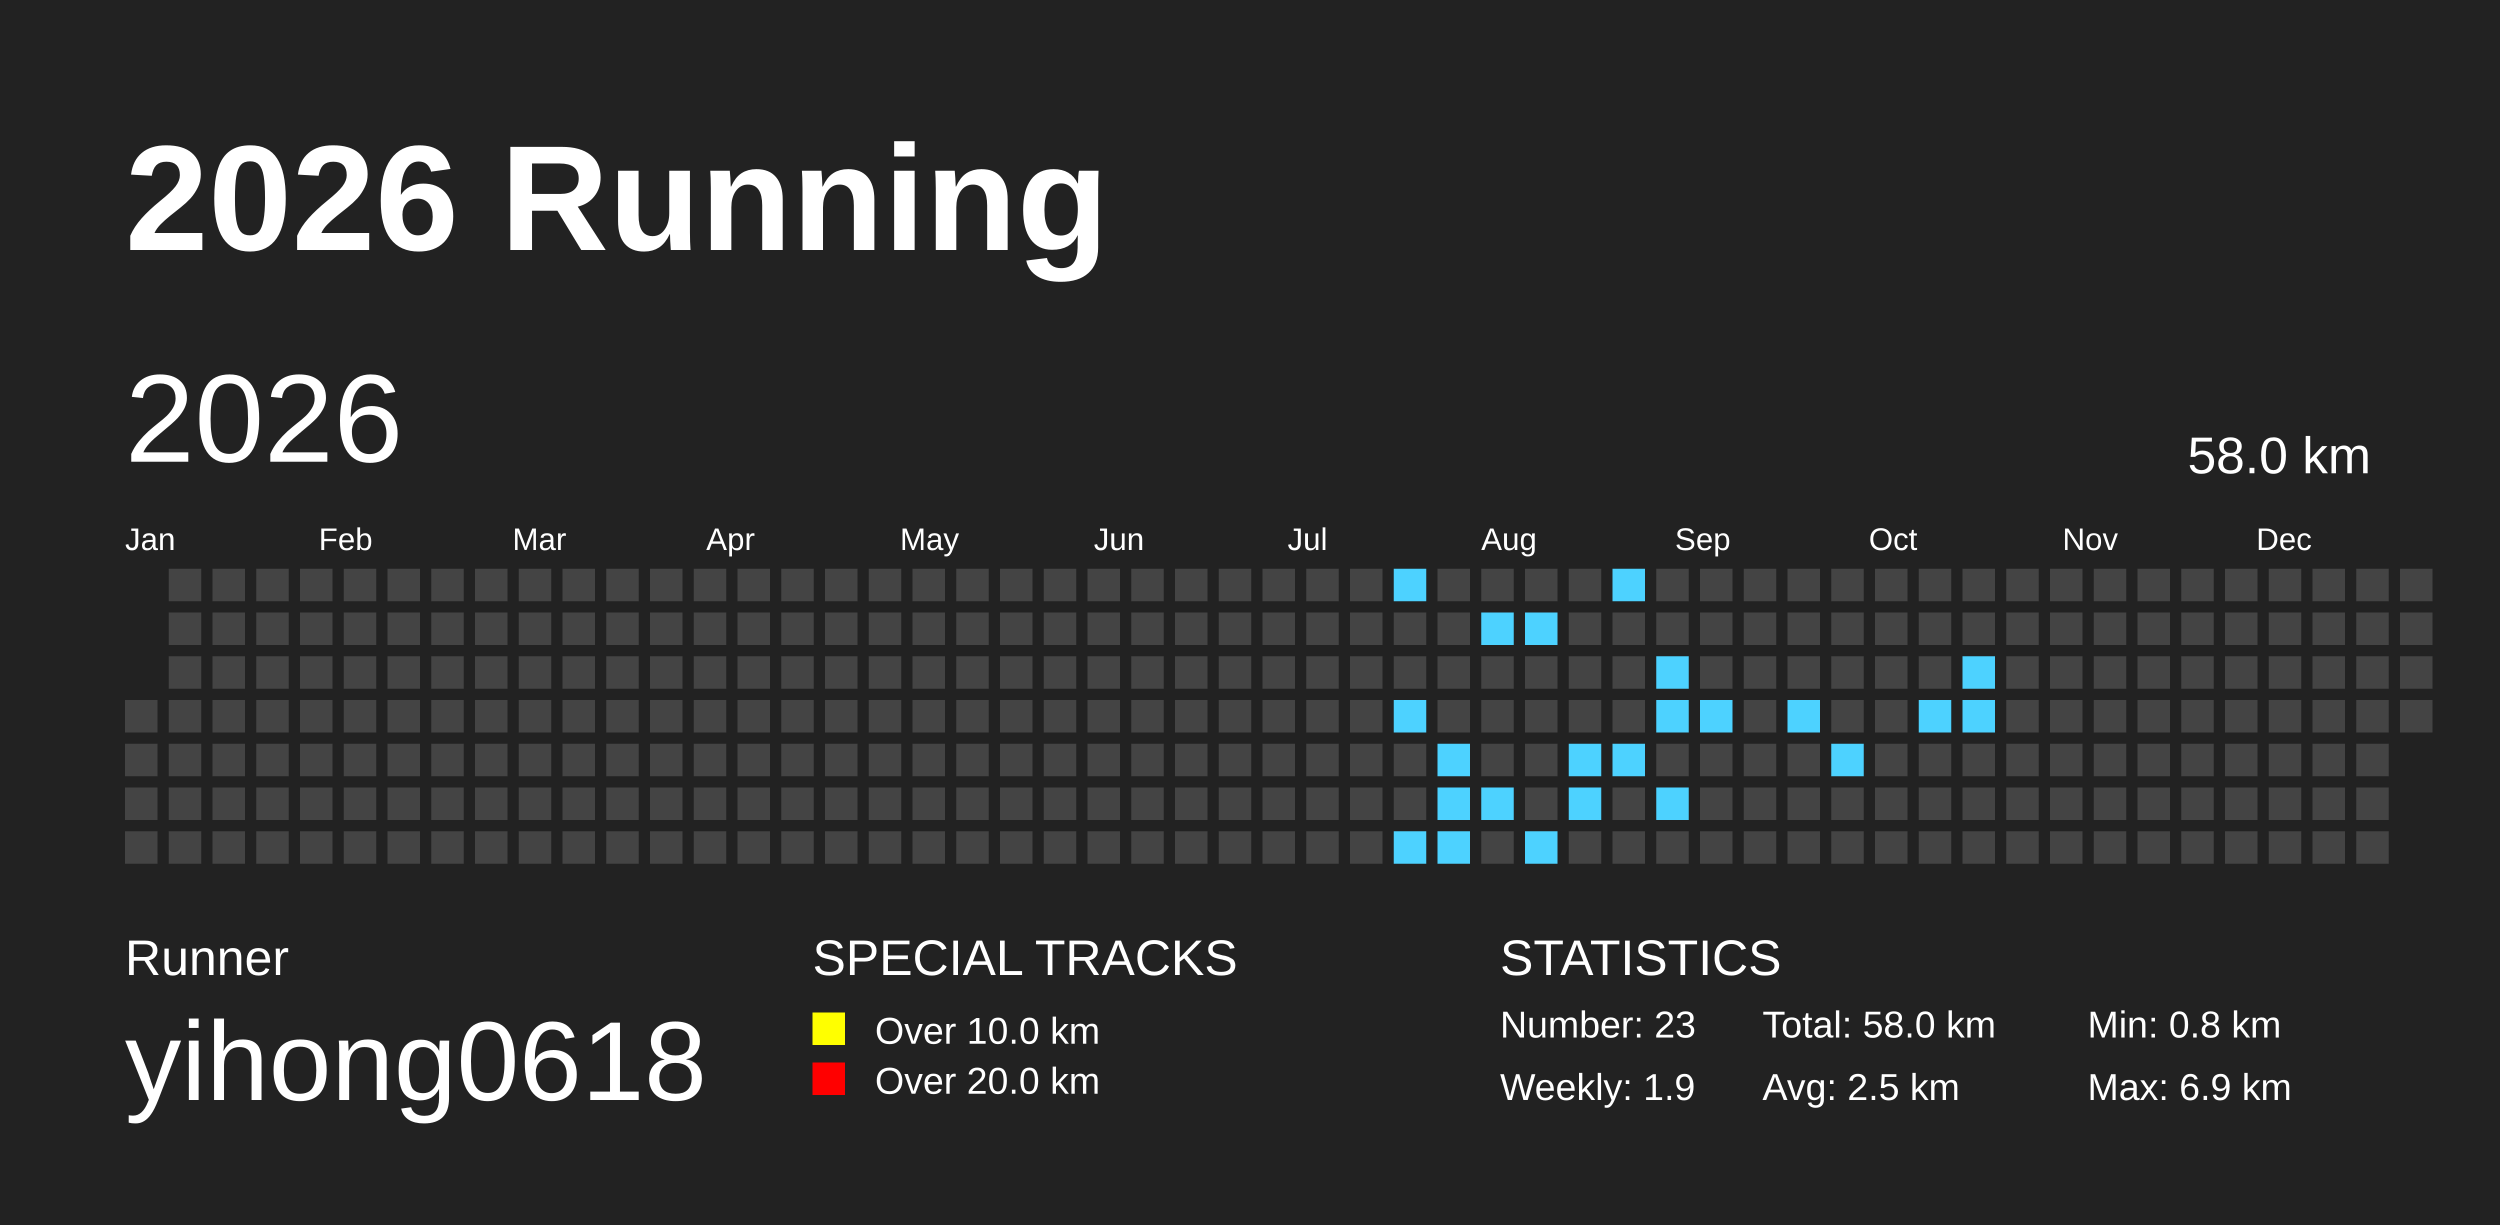
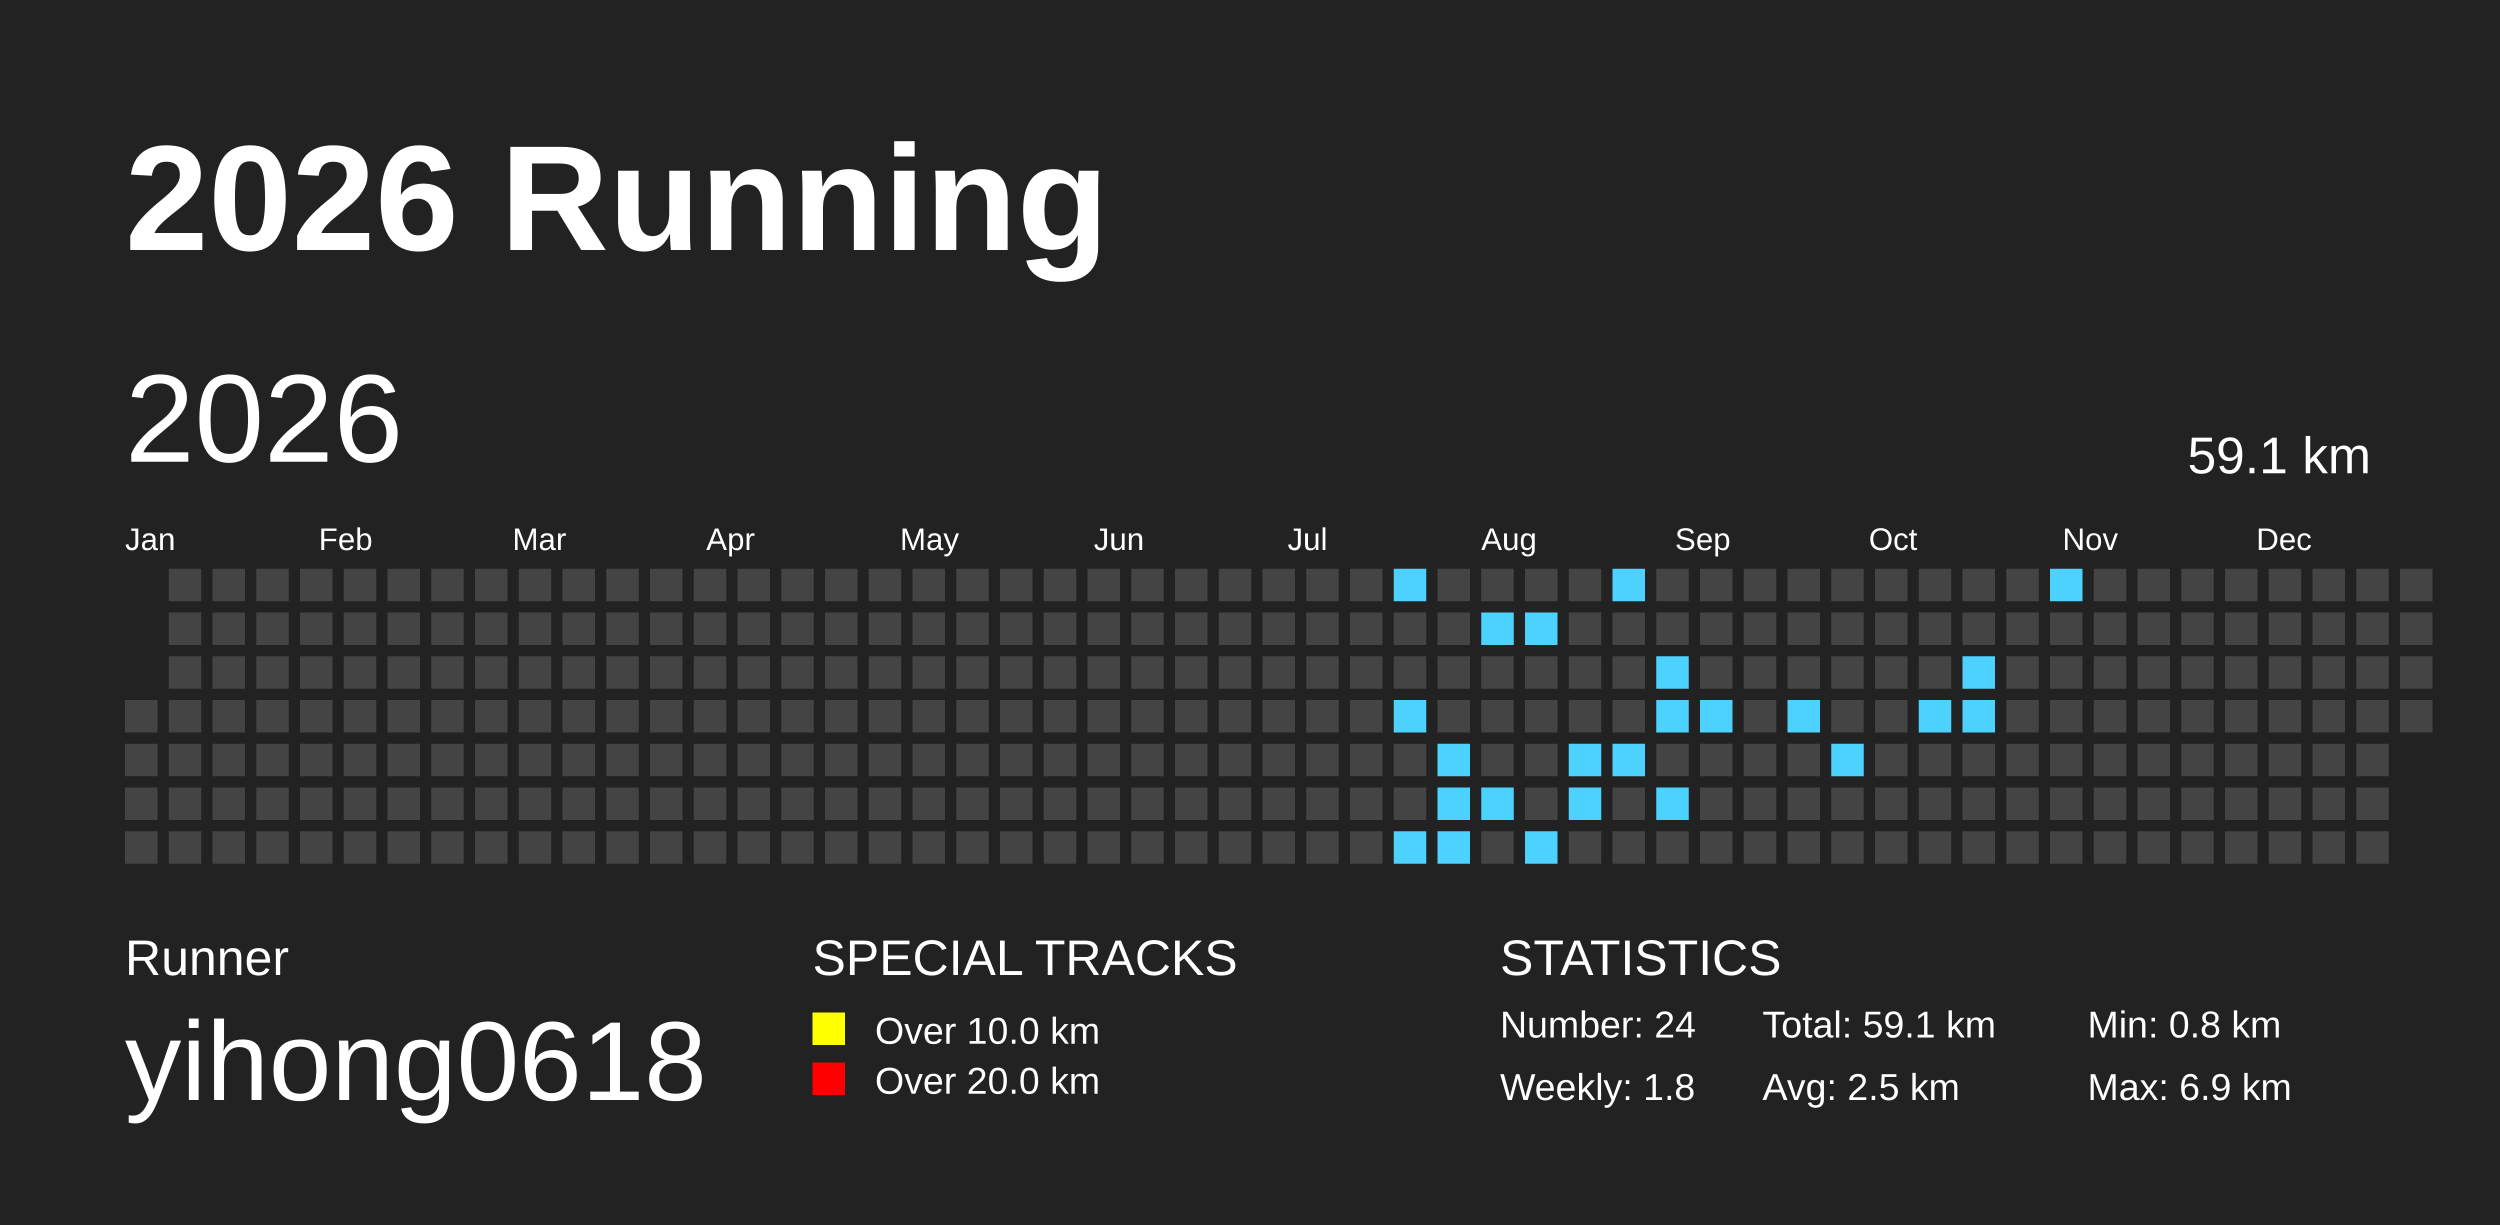
<svg xmlns="http://www.w3.org/2000/svg" baseProfile="full" height="98mm" version="1.1" viewBox="0,0,200,98" width="200mm">
  <defs />
  <rect fill="#222222" height="98" width="200" x="0" y="0" />
  <text fill="#FFFFFF" style="font-size:12px; font-family:Arial; font-weight:bold;" x="10" y="20">2026 Running</text>
  <text fill="#FFFFFF" style="font-size:4px; font-family:Arial" x="10" y="78">Runner</text>
  <text fill="#FFFFFF" style="font-size:9px; font-family:Arial" x="10" y="88">yihong0618</text>
  <text fill="#FFFFFF" style="font-size:4px; font-family:Arial" x="65" y="78">SPECIAL TRACKS</text>
  <rect fill="yellow" height="2.6" width="2.6" x="65" y="81" />
  <text fill="#FFFFFF" style="font-size:3px; font-family:Arial" x="70" y="83.5">Over 10.0 km</text>
  <rect fill="red" height="2.6" width="2.6" x="65" y="85" />
  <text fill="#FFFFFF" style="font-size:3px; font-family:Arial" x="70" y="87.5">Over 20.0 km</text>
  <text fill="#FFFFFF" style="font-size:4px; font-family:Arial" x="120" y="78">STATISTICS</text>
-   <text fill="#FFFFFF" style="font-size:3px; font-family:Arial" x="120" y="83">Number: 23</text>
-   <text fill="#FFFFFF" style="font-size:3px; font-family:Arial" x="120" y="88">Weekly: 1.9</text>
-   <text fill="#FFFFFF" style="font-size:3px; font-family:Arial" x="141" y="83">Total: 58.0 km</text>
+   <text fill="#FFFFFF" style="font-size:3px; font-family:Arial" x="120" y="83">Number: 24</text>
+   <text fill="#FFFFFF" style="font-size:3px; font-family:Arial" x="120" y="88">Weekly: 1.8</text>
+   <text fill="#FFFFFF" style="font-size:3px; font-family:Arial" x="141" y="83">Total: 59.1 km</text>
  <text fill="#FFFFFF" style="font-size:3px; font-family:Arial" x="141" y="88">Avg: 2.5 km</text>
  <text fill="#FFFFFF" style="font-size:3px; font-family:Arial" x="167" y="83">Min: 0.8 km</text>
  <text fill="#FFFFFF" style="font-size:3px; font-family:Arial" x="167" y="88">Max: 6.9 km</text>
  <text dominant-baseline="hanging" fill="#FFFFFF" style="font-size:10.0px; font-family:Arial;" x="10" y="30">2026</text>
-   <text dominant-baseline="hanging" fill="#FFFFFF" style="font-size:4.125px; font-family:Arial;" x="175" y="35">58.0 km</text>
+   <text dominant-baseline="hanging" fill="#FFFFFF" style="font-size:4.125px; font-family:Arial;" x="175" y="35">59.1 km</text>
  <text fill="#FFFFFF" style="font-size:2.5px; font-family:Arial" x="10.0" y="44">Jan</text>
  <text fill="#FFFFFF" style="font-size:2.5px; font-family:Arial" x="25.5" y="44">Feb</text>
  <text fill="#FFFFFF" style="font-size:2.5px; font-family:Arial" x="41.0" y="44">Mar</text>
  <text fill="#FFFFFF" style="font-size:2.5px; font-family:Arial" x="56.5" y="44">Apr</text>
  <text fill="#FFFFFF" style="font-size:2.5px; font-family:Arial" x="72.0" y="44">May</text>
  <text fill="#FFFFFF" style="font-size:2.5px; font-family:Arial" x="87.5" y="44">Jun</text>
  <text fill="#FFFFFF" style="font-size:2.5px; font-family:Arial" x="103.0" y="44">Jul</text>
  <text fill="#FFFFFF" style="font-size:2.5px; font-family:Arial" x="118.5" y="44">Aug</text>
  <text fill="#FFFFFF" style="font-size:2.5px; font-family:Arial" x="134.0" y="44">Sep</text>
  <text fill="#FFFFFF" style="font-size:2.5px; font-family:Arial" x="149.5" y="44">Oct</text>
  <text fill="#FFFFFF" style="font-size:2.5px; font-family:Arial" x="165.0" y="44">Nov</text>
  <text fill="#FFFFFF" style="font-size:2.5px; font-family:Arial" x="180.5" y="44">Dec</text>
  <rect fill="#444444" height="2.6" width="2.6" x="10.0" y="56.0" />
  <rect fill="#444444" height="2.6" width="2.6" x="10.0" y="59.5" />
  <rect fill="#444444" height="2.6" width="2.6" x="10.0" y="63.0" />
  <rect fill="#444444" height="2.6" width="2.6" x="10.0" y="66.5" />
  <rect fill="#444444" height="2.6" width="2.6" x="13.5" y="45.5" />
  <rect fill="#444444" height="2.6" width="2.6" x="13.5" y="49.0" />
  <rect fill="#444444" height="2.6" width="2.6" x="13.5" y="52.5" />
  <rect fill="#444444" height="2.6" width="2.6" x="13.5" y="56.0" />
  <rect fill="#444444" height="2.6" width="2.6" x="13.5" y="59.5" />
  <rect fill="#444444" height="2.6" width="2.6" x="13.5" y="63.0" />
  <rect fill="#444444" height="2.6" width="2.6" x="13.5" y="66.5" />
  <rect fill="#444444" height="2.6" width="2.6" x="17.0" y="45.5" />
  <rect fill="#444444" height="2.6" width="2.6" x="17.0" y="49.0" />
  <rect fill="#444444" height="2.6" width="2.6" x="17.0" y="52.5" />
  <rect fill="#444444" height="2.6" width="2.6" x="17.0" y="56.0" />
  <rect fill="#444444" height="2.6" width="2.6" x="17.0" y="59.5" />
  <rect fill="#444444" height="2.6" width="2.6" x="17.0" y="63.0" />
  <rect fill="#444444" height="2.6" width="2.6" x="17.0" y="66.5" />
  <rect fill="#444444" height="2.6" width="2.6" x="20.5" y="45.5" />
  <rect fill="#444444" height="2.6" width="2.6" x="20.5" y="49.0" />
  <rect fill="#444444" height="2.6" width="2.6" x="20.5" y="52.5" />
  <rect fill="#444444" height="2.6" width="2.6" x="20.5" y="56.0" />
  <rect fill="#444444" height="2.6" width="2.6" x="20.5" y="59.5" />
  <rect fill="#444444" height="2.6" width="2.6" x="20.5" y="63.0" />
  <rect fill="#444444" height="2.6" width="2.6" x="20.5" y="66.5" />
  <rect fill="#444444" height="2.6" width="2.6" x="24.0" y="45.5" />
  <rect fill="#444444" height="2.6" width="2.6" x="24.0" y="49.0" />
  <rect fill="#444444" height="2.6" width="2.6" x="24.0" y="52.5" />
  <rect fill="#444444" height="2.6" width="2.6" x="24.0" y="56.0" />
  <rect fill="#444444" height="2.6" width="2.6" x="24.0" y="59.5" />
  <rect fill="#444444" height="2.6" width="2.6" x="24.0" y="63.0" />
  <rect fill="#444444" height="2.6" width="2.6" x="24.0" y="66.5" />
  <rect fill="#444444" height="2.6" width="2.6" x="27.5" y="45.5" />
  <rect fill="#444444" height="2.6" width="2.6" x="27.5" y="49.0" />
  <rect fill="#444444" height="2.6" width="2.6" x="27.5" y="52.5" />
  <rect fill="#444444" height="2.6" width="2.6" x="27.5" y="56.0" />
  <rect fill="#444444" height="2.6" width="2.6" x="27.5" y="59.5" />
  <rect fill="#444444" height="2.6" width="2.6" x="27.5" y="63.0" />
  <rect fill="#444444" height="2.6" width="2.6" x="27.5" y="66.5" />
  <rect fill="#444444" height="2.6" width="2.6" x="31.0" y="45.5" />
  <rect fill="#444444" height="2.6" width="2.6" x="31.0" y="49.0" />
  <rect fill="#444444" height="2.6" width="2.6" x="31.0" y="52.5" />
  <rect fill="#444444" height="2.6" width="2.6" x="31.0" y="56.0" />
  <rect fill="#444444" height="2.6" width="2.6" x="31.0" y="59.5" />
  <rect fill="#444444" height="2.6" width="2.6" x="31.0" y="63.0" />
  <rect fill="#444444" height="2.6" width="2.6" x="31.0" y="66.5" />
  <rect fill="#444444" height="2.6" width="2.6" x="34.5" y="45.5" />
  <rect fill="#444444" height="2.6" width="2.6" x="34.5" y="49.0" />
  <rect fill="#444444" height="2.6" width="2.6" x="34.5" y="52.5" />
  <rect fill="#444444" height="2.6" width="2.6" x="34.5" y="56.0" />
  <rect fill="#444444" height="2.6" width="2.6" x="34.5" y="59.5" />
  <rect fill="#444444" height="2.6" width="2.6" x="34.5" y="63.0" />
  <rect fill="#444444" height="2.6" width="2.6" x="34.5" y="66.5" />
  <rect fill="#444444" height="2.6" width="2.6" x="38.0" y="45.5" />
  <rect fill="#444444" height="2.6" width="2.6" x="38.0" y="49.0" />
  <rect fill="#444444" height="2.6" width="2.6" x="38.0" y="52.5" />
  <rect fill="#444444" height="2.6" width="2.6" x="38.0" y="56.0" />
  <rect fill="#444444" height="2.6" width="2.6" x="38.0" y="59.5" />
  <rect fill="#444444" height="2.6" width="2.6" x="38.0" y="63.0" />
  <rect fill="#444444" height="2.6" width="2.6" x="38.0" y="66.5" />
  <rect fill="#444444" height="2.6" width="2.6" x="41.5" y="45.5" />
  <rect fill="#444444" height="2.6" width="2.6" x="41.5" y="49.0" />
  <rect fill="#444444" height="2.6" width="2.6" x="41.5" y="52.5" />
  <rect fill="#444444" height="2.6" width="2.6" x="41.5" y="56.0" />
  <rect fill="#444444" height="2.6" width="2.6" x="41.5" y="59.5" />
  <rect fill="#444444" height="2.6" width="2.6" x="41.5" y="63.0" />
  <rect fill="#444444" height="2.6" width="2.6" x="41.5" y="66.5" />
  <rect fill="#444444" height="2.6" width="2.6" x="45.0" y="45.5" />
  <rect fill="#444444" height="2.6" width="2.6" x="45.0" y="49.0" />
  <rect fill="#444444" height="2.6" width="2.6" x="45.0" y="52.5" />
  <rect fill="#444444" height="2.6" width="2.6" x="45.0" y="56.0" />
  <rect fill="#444444" height="2.6" width="2.6" x="45.0" y="59.5" />
  <rect fill="#444444" height="2.6" width="2.6" x="45.0" y="63.0" />
  <rect fill="#444444" height="2.6" width="2.6" x="45.0" y="66.5" />
  <rect fill="#444444" height="2.6" width="2.6" x="48.5" y="45.5" />
  <rect fill="#444444" height="2.6" width="2.6" x="48.5" y="49.0" />
  <rect fill="#444444" height="2.6" width="2.6" x="48.5" y="52.5" />
  <rect fill="#444444" height="2.6" width="2.6" x="48.5" y="56.0" />
  <rect fill="#444444" height="2.6" width="2.6" x="48.5" y="59.5" />
  <rect fill="#444444" height="2.6" width="2.6" x="48.5" y="63.0" />
  <rect fill="#444444" height="2.6" width="2.6" x="48.5" y="66.5" />
  <rect fill="#444444" height="2.6" width="2.6" x="52.0" y="45.5" />
  <rect fill="#444444" height="2.6" width="2.6" x="52.0" y="49.0" />
  <rect fill="#444444" height="2.6" width="2.6" x="52.0" y="52.5" />
  <rect fill="#444444" height="2.6" width="2.6" x="52.0" y="56.0" />
  <rect fill="#444444" height="2.6" width="2.6" x="52.0" y="59.5" />
  <rect fill="#444444" height="2.6" width="2.6" x="52.0" y="63.0" />
  <rect fill="#444444" height="2.6" width="2.6" x="52.0" y="66.5" />
  <rect fill="#444444" height="2.6" width="2.6" x="55.5" y="45.5" />
  <rect fill="#444444" height="2.6" width="2.6" x="55.5" y="49.0" />
  <rect fill="#444444" height="2.6" width="2.6" x="55.5" y="52.5" />
  <rect fill="#444444" height="2.6" width="2.6" x="55.5" y="56.0" />
  <rect fill="#444444" height="2.6" width="2.6" x="55.5" y="59.5" />
  <rect fill="#444444" height="2.6" width="2.6" x="55.5" y="63.0" />
  <rect fill="#444444" height="2.6" width="2.6" x="55.5" y="66.5" />
  <rect fill="#444444" height="2.6" width="2.6" x="59.0" y="45.5" />
  <rect fill="#444444" height="2.6" width="2.6" x="59.0" y="49.0" />
  <rect fill="#444444" height="2.6" width="2.6" x="59.0" y="52.5" />
  <rect fill="#444444" height="2.6" width="2.6" x="59.0" y="56.0" />
  <rect fill="#444444" height="2.6" width="2.6" x="59.0" y="59.5" />
  <rect fill="#444444" height="2.6" width="2.6" x="59.0" y="63.0" />
  <rect fill="#444444" height="2.6" width="2.6" x="59.0" y="66.5" />
  <rect fill="#444444" height="2.6" width="2.6" x="62.5" y="45.5" />
  <rect fill="#444444" height="2.6" width="2.6" x="62.5" y="49.0" />
  <rect fill="#444444" height="2.6" width="2.6" x="62.5" y="52.5" />
  <rect fill="#444444" height="2.6" width="2.6" x="62.5" y="56.0" />
  <rect fill="#444444" height="2.6" width="2.6" x="62.5" y="59.5" />
  <rect fill="#444444" height="2.6" width="2.6" x="62.5" y="63.0" />
  <rect fill="#444444" height="2.6" width="2.6" x="62.5" y="66.5" />
  <rect fill="#444444" height="2.6" width="2.6" x="66.0" y="45.5" />
  <rect fill="#444444" height="2.6" width="2.6" x="66.0" y="49.0" />
  <rect fill="#444444" height="2.6" width="2.6" x="66.0" y="52.5" />
  <rect fill="#444444" height="2.6" width="2.6" x="66.0" y="56.0" />
  <rect fill="#444444" height="2.6" width="2.6" x="66.0" y="59.5" />
  <rect fill="#444444" height="2.6" width="2.6" x="66.0" y="63.0" />
  <rect fill="#444444" height="2.6" width="2.6" x="66.0" y="66.5" />
  <rect fill="#444444" height="2.6" width="2.6" x="69.5" y="45.5" />
  <rect fill="#444444" height="2.6" width="2.6" x="69.5" y="49.0" />
  <rect fill="#444444" height="2.6" width="2.6" x="69.5" y="52.5" />
  <rect fill="#444444" height="2.6" width="2.6" x="69.5" y="56.0" />
  <rect fill="#444444" height="2.6" width="2.6" x="69.5" y="59.5" />
  <rect fill="#444444" height="2.6" width="2.6" x="69.5" y="63.0" />
  <rect fill="#444444" height="2.6" width="2.6" x="69.5" y="66.5" />
  <rect fill="#444444" height="2.6" width="2.6" x="73.0" y="45.5" />
  <rect fill="#444444" height="2.6" width="2.6" x="73.0" y="49.0" />
  <rect fill="#444444" height="2.6" width="2.6" x="73.0" y="52.5" />
  <rect fill="#444444" height="2.6" width="2.6" x="73.0" y="56.0" />
  <rect fill="#444444" height="2.6" width="2.6" x="73.0" y="59.5" />
  <rect fill="#444444" height="2.6" width="2.6" x="73.0" y="63.0" />
  <rect fill="#444444" height="2.6" width="2.6" x="73.0" y="66.5" />
  <rect fill="#444444" height="2.6" width="2.6" x="76.5" y="45.5" />
  <rect fill="#444444" height="2.6" width="2.6" x="76.5" y="49.0" />
  <rect fill="#444444" height="2.6" width="2.6" x="76.5" y="52.5" />
  <rect fill="#444444" height="2.6" width="2.6" x="76.5" y="56.0" />
  <rect fill="#444444" height="2.6" width="2.6" x="76.5" y="59.5" />
  <rect fill="#444444" height="2.6" width="2.6" x="76.5" y="63.0" />
  <rect fill="#444444" height="2.6" width="2.6" x="76.5" y="66.5" />
  <rect fill="#444444" height="2.6" width="2.6" x="80.0" y="45.5" />
  <rect fill="#444444" height="2.6" width="2.6" x="80.0" y="49.0" />
  <rect fill="#444444" height="2.6" width="2.6" x="80.0" y="52.5" />
  <rect fill="#444444" height="2.6" width="2.6" x="80.0" y="56.0" />
  <rect fill="#444444" height="2.6" width="2.6" x="80.0" y="59.5" />
  <rect fill="#444444" height="2.6" width="2.6" x="80.0" y="63.0" />
  <rect fill="#444444" height="2.6" width="2.6" x="80.0" y="66.5" />
  <rect fill="#444444" height="2.6" width="2.6" x="83.5" y="45.5" />
  <rect fill="#444444" height="2.6" width="2.6" x="83.5" y="49.0" />
  <rect fill="#444444" height="2.6" width="2.6" x="83.5" y="52.5" />
  <rect fill="#444444" height="2.6" width="2.6" x="83.5" y="56.0" />
  <rect fill="#444444" height="2.6" width="2.6" x="83.5" y="59.5" />
  <rect fill="#444444" height="2.6" width="2.6" x="83.5" y="63.0" />
  <rect fill="#444444" height="2.6" width="2.6" x="83.5" y="66.5" />
  <rect fill="#444444" height="2.6" width="2.6" x="87.0" y="45.5" />
  <rect fill="#444444" height="2.6" width="2.6" x="87.0" y="49.0" />
  <rect fill="#444444" height="2.6" width="2.6" x="87.0" y="52.5" />
  <rect fill="#444444" height="2.6" width="2.6" x="87.0" y="56.0" />
  <rect fill="#444444" height="2.6" width="2.6" x="87.0" y="59.5" />
  <rect fill="#444444" height="2.6" width="2.6" x="87.0" y="63.0" />
  <rect fill="#444444" height="2.6" width="2.6" x="87.0" y="66.5" />
  <rect fill="#444444" height="2.6" width="2.6" x="90.5" y="45.5" />
  <rect fill="#444444" height="2.6" width="2.6" x="90.5" y="49.0" />
  <rect fill="#444444" height="2.6" width="2.6" x="90.5" y="52.5" />
  <rect fill="#444444" height="2.6" width="2.6" x="90.5" y="56.0" />
  <rect fill="#444444" height="2.6" width="2.6" x="90.5" y="59.5" />
  <rect fill="#444444" height="2.6" width="2.6" x="90.5" y="63.0" />
  <rect fill="#444444" height="2.6" width="2.6" x="90.5" y="66.5" />
  <rect fill="#444444" height="2.6" width="2.6" x="94.0" y="45.5" />
  <rect fill="#444444" height="2.6" width="2.6" x="94.0" y="49.0" />
  <rect fill="#444444" height="2.6" width="2.6" x="94.0" y="52.5" />
  <rect fill="#444444" height="2.6" width="2.6" x="94.0" y="56.0" />
  <rect fill="#444444" height="2.6" width="2.6" x="94.0" y="59.5" />
  <rect fill="#444444" height="2.6" width="2.6" x="94.0" y="63.0" />
  <rect fill="#444444" height="2.6" width="2.6" x="94.0" y="66.5" />
  <rect fill="#444444" height="2.6" width="2.6" x="97.5" y="45.5" />
  <rect fill="#444444" height="2.6" width="2.6" x="97.5" y="49.0" />
  <rect fill="#444444" height="2.6" width="2.6" x="97.5" y="52.5" />
  <rect fill="#444444" height="2.6" width="2.6" x="97.5" y="56.0" />
  <rect fill="#444444" height="2.6" width="2.6" x="97.5" y="59.5" />
  <rect fill="#444444" height="2.6" width="2.6" x="97.5" y="63.0" />
  <rect fill="#444444" height="2.6" width="2.6" x="97.5" y="66.5" />
  <rect fill="#444444" height="2.6" width="2.6" x="101.0" y="45.5" />
  <rect fill="#444444" height="2.6" width="2.6" x="101.0" y="49.0" />
  <rect fill="#444444" height="2.6" width="2.6" x="101.0" y="52.5" />
  <rect fill="#444444" height="2.6" width="2.6" x="101.0" y="56.0" />
  <rect fill="#444444" height="2.6" width="2.6" x="101.0" y="59.5" />
  <rect fill="#444444" height="2.6" width="2.6" x="101.0" y="63.0" />
  <rect fill="#444444" height="2.6" width="2.6" x="101.0" y="66.5" />
  <rect fill="#444444" height="2.6" width="2.6" x="104.5" y="45.5" />
  <rect fill="#444444" height="2.6" width="2.6" x="104.5" y="49.0" />
  <rect fill="#444444" height="2.6" width="2.6" x="104.5" y="52.5" />
  <rect fill="#444444" height="2.6" width="2.6" x="104.5" y="56.0" />
  <rect fill="#444444" height="2.6" width="2.6" x="104.5" y="59.5" />
  <rect fill="#444444" height="2.6" width="2.6" x="104.5" y="63.0" />
  <rect fill="#444444" height="2.6" width="2.6" x="104.5" y="66.5" />
  <rect fill="#444444" height="2.6" width="2.6" x="108.0" y="45.5" />
  <rect fill="#444444" height="2.6" width="2.6" x="108.0" y="49.0" />
  <rect fill="#444444" height="2.6" width="2.6" x="108.0" y="52.5" />
  <rect fill="#444444" height="2.6" width="2.6" x="108.0" y="56.0" />
  <rect fill="#444444" height="2.6" width="2.6" x="108.0" y="59.5" />
  <rect fill="#444444" height="2.6" width="2.6" x="108.0" y="63.0" />
  <rect fill="#444444" height="2.6" width="2.6" x="108.0" y="66.5" />
  <rect fill="#4DD2FF" height="2.6" width="2.6" x="111.5" y="45.5" />
  <rect fill="#444444" height="2.6" width="2.6" x="111.5" y="49.0" />
  <rect fill="#444444" height="2.6" width="2.6" x="111.5" y="52.5" />
  <rect fill="#4DD2FF" height="2.6" width="2.6" x="111.5" y="56.0" />
  <rect fill="#444444" height="2.6" width="2.6" x="111.5" y="59.5" />
  <rect fill="#444444" height="2.6" width="2.6" x="111.5" y="63.0" />
  <rect fill="#4DD2FF" height="2.6" width="2.6" x="111.5" y="66.5" />
  <rect fill="#444444" height="2.6" width="2.6" x="115.0" y="45.5" />
  <rect fill="#444444" height="2.6" width="2.6" x="115.0" y="49.0" />
  <rect fill="#444444" height="2.6" width="2.6" x="115.0" y="52.5" />
  <rect fill="#444444" height="2.6" width="2.6" x="115.0" y="56.0" />
  <rect fill="#4DD2FF" height="2.6" width="2.6" x="115.0" y="59.5" />
  <rect fill="#4DD2FF" height="2.6" width="2.6" x="115.0" y="63.0" />
  <rect fill="#4DD2FF" height="2.6" width="2.6" x="115.0" y="66.5" />
  <rect fill="#444444" height="2.6" width="2.6" x="118.5" y="45.5" />
  <rect fill="#4DD2FF" height="2.6" width="2.6" x="118.5" y="49.0" />
  <rect fill="#444444" height="2.6" width="2.6" x="118.5" y="52.5" />
  <rect fill="#444444" height="2.6" width="2.6" x="118.5" y="56.0" />
  <rect fill="#444444" height="2.6" width="2.6" x="118.5" y="59.5" />
  <rect fill="#4DD2FF" height="2.6" width="2.6" x="118.5" y="63.0" />
  <rect fill="#444444" height="2.6" width="2.6" x="118.5" y="66.5" />
  <rect fill="#444444" height="2.6" width="2.6" x="122.0" y="45.5" />
  <rect fill="#4DD2FF" height="2.6" width="2.6" x="122.0" y="49.0" />
  <rect fill="#444444" height="2.6" width="2.6" x="122.0" y="52.5" />
  <rect fill="#444444" height="2.6" width="2.6" x="122.0" y="56.0" />
  <rect fill="#444444" height="2.6" width="2.6" x="122.0" y="59.5" />
  <rect fill="#444444" height="2.6" width="2.6" x="122.0" y="63.0" />
  <rect fill="#4DD2FF" height="2.6" width="2.6" x="122.0" y="66.5" />
  <rect fill="#444444" height="2.6" width="2.6" x="125.5" y="45.5" />
  <rect fill="#444444" height="2.6" width="2.6" x="125.5" y="49.0" />
  <rect fill="#444444" height="2.6" width="2.6" x="125.5" y="52.5" />
  <rect fill="#444444" height="2.6" width="2.6" x="125.5" y="56.0" />
  <rect fill="#4DD2FF" height="2.6" width="2.6" x="125.5" y="59.5" />
  <rect fill="#4DD2FF" height="2.6" width="2.6" x="125.5" y="63.0" />
  <rect fill="#444444" height="2.6" width="2.6" x="125.5" y="66.5" />
  <rect fill="#4DD2FF" height="2.6" width="2.6" x="129.0" y="45.5" />
  <rect fill="#444444" height="2.6" width="2.6" x="129.0" y="49.0" />
  <rect fill="#444444" height="2.6" width="2.6" x="129.0" y="52.5" />
  <rect fill="#444444" height="2.6" width="2.6" x="129.0" y="56.0" />
  <rect fill="#4DD2FF" height="2.6" width="2.6" x="129.0" y="59.5" />
  <rect fill="#444444" height="2.6" width="2.6" x="129.0" y="63.0" />
  <rect fill="#444444" height="2.6" width="2.6" x="129.0" y="66.5" />
  <rect fill="#444444" height="2.6" width="2.6" x="132.5" y="45.5" />
  <rect fill="#444444" height="2.6" width="2.6" x="132.5" y="49.0" />
  <rect fill="#4DD2FF" height="2.6" width="2.6" x="132.5" y="52.5" />
  <rect fill="#4DD2FF" height="2.6" width="2.6" x="132.5" y="56.0" />
  <rect fill="#444444" height="2.6" width="2.6" x="132.5" y="59.5" />
  <rect fill="#4DD2FF" height="2.6" width="2.6" x="132.5" y="63.0" />
  <rect fill="#444444" height="2.6" width="2.6" x="132.5" y="66.5" />
  <rect fill="#444444" height="2.6" width="2.6" x="136.0" y="45.5" />
  <rect fill="#444444" height="2.6" width="2.6" x="136.0" y="49.0" />
  <rect fill="#444444" height="2.6" width="2.6" x="136.0" y="52.5" />
  <rect fill="#4DD2FF" height="2.6" width="2.6" x="136.0" y="56.0" />
  <rect fill="#444444" height="2.6" width="2.6" x="136.0" y="59.5" />
  <rect fill="#444444" height="2.6" width="2.6" x="136.0" y="63.0" />
  <rect fill="#444444" height="2.6" width="2.6" x="136.0" y="66.5" />
  <rect fill="#444444" height="2.6" width="2.6" x="139.5" y="45.5" />
  <rect fill="#444444" height="2.6" width="2.6" x="139.5" y="49.0" />
  <rect fill="#444444" height="2.6" width="2.6" x="139.5" y="52.5" />
  <rect fill="#444444" height="2.6" width="2.6" x="139.5" y="56.0" />
  <rect fill="#444444" height="2.6" width="2.6" x="139.5" y="59.5" />
  <rect fill="#444444" height="2.6" width="2.6" x="139.5" y="63.0" />
  <rect fill="#444444" height="2.6" width="2.6" x="139.5" y="66.5" />
  <rect fill="#444444" height="2.6" width="2.6" x="143.0" y="45.5" />
  <rect fill="#444444" height="2.6" width="2.6" x="143.0" y="49.0" />
  <rect fill="#444444" height="2.6" width="2.6" x="143.0" y="52.5" />
  <rect fill="#4DD2FF" height="2.6" width="2.6" x="143.0" y="56.0" />
  <rect fill="#444444" height="2.6" width="2.6" x="143.0" y="59.5" />
  <rect fill="#444444" height="2.6" width="2.6" x="143.0" y="63.0" />
  <rect fill="#444444" height="2.6" width="2.6" x="143.0" y="66.5" />
  <rect fill="#444444" height="2.6" width="2.6" x="146.5" y="45.5" />
  <rect fill="#444444" height="2.6" width="2.6" x="146.5" y="49.0" />
  <rect fill="#444444" height="2.6" width="2.6" x="146.5" y="52.5" />
  <rect fill="#444444" height="2.6" width="2.6" x="146.5" y="56.0" />
  <rect fill="#4DD2FF" height="2.6" width="2.6" x="146.5" y="59.5" />
  <rect fill="#444444" height="2.6" width="2.6" x="146.5" y="63.0" />
  <rect fill="#444444" height="2.6" width="2.6" x="146.5" y="66.5" />
  <rect fill="#444444" height="2.6" width="2.6" x="150.0" y="45.5" />
  <rect fill="#444444" height="2.6" width="2.6" x="150.0" y="49.0" />
  <rect fill="#444444" height="2.6" width="2.6" x="150.0" y="52.5" />
  <rect fill="#444444" height="2.6" width="2.6" x="150.0" y="56.0" />
  <rect fill="#444444" height="2.6" width="2.6" x="150.0" y="59.5" />
  <rect fill="#444444" height="2.6" width="2.6" x="150.0" y="63.0" />
  <rect fill="#444444" height="2.6" width="2.6" x="150.0" y="66.5" />
  <rect fill="#444444" height="2.6" width="2.6" x="153.5" y="45.5" />
  <rect fill="#444444" height="2.6" width="2.6" x="153.5" y="49.0" />
  <rect fill="#444444" height="2.6" width="2.6" x="153.5" y="52.5" />
  <rect fill="#4DD2FF" height="2.6" width="2.6" x="153.5" y="56.0" />
  <rect fill="#444444" height="2.6" width="2.6" x="153.5" y="59.5" />
  <rect fill="#444444" height="2.6" width="2.6" x="153.5" y="63.0" />
  <rect fill="#444444" height="2.6" width="2.6" x="153.5" y="66.5" />
  <rect fill="#444444" height="2.6" width="2.6" x="157.0" y="45.5" />
  <rect fill="#444444" height="2.6" width="2.6" x="157.0" y="49.0" />
  <rect fill="#4DD2FF" height="2.6" width="2.6" x="157.0" y="52.5" />
  <rect fill="#4DD2FF" height="2.6" width="2.6" x="157.0" y="56.0" />
  <rect fill="#444444" height="2.6" width="2.6" x="157.0" y="59.5" />
  <rect fill="#444444" height="2.6" width="2.6" x="157.0" y="63.0" />
  <rect fill="#444444" height="2.6" width="2.6" x="157.0" y="66.5" />
  <rect fill="#444444" height="2.6" width="2.6" x="160.5" y="45.5" />
  <rect fill="#444444" height="2.6" width="2.6" x="160.5" y="49.0" />
  <rect fill="#444444" height="2.6" width="2.6" x="160.5" y="52.5" />
  <rect fill="#444444" height="2.6" width="2.6" x="160.5" y="56.0" />
  <rect fill="#444444" height="2.6" width="2.6" x="160.5" y="59.5" />
  <rect fill="#444444" height="2.6" width="2.6" x="160.5" y="63.0" />
  <rect fill="#444444" height="2.6" width="2.6" x="160.5" y="66.5" />
-   <rect fill="#444444" height="2.6" width="2.6" x="164.0" y="45.5" />
+   <rect fill="#4DD2FF" height="2.6" width="2.6" x="164.0" y="45.5" />
  <rect fill="#444444" height="2.6" width="2.6" x="164.0" y="49.0" />
  <rect fill="#444444" height="2.6" width="2.6" x="164.0" y="52.5" />
  <rect fill="#444444" height="2.6" width="2.6" x="164.0" y="56.0" />
  <rect fill="#444444" height="2.6" width="2.6" x="164.0" y="59.5" />
  <rect fill="#444444" height="2.6" width="2.6" x="164.0" y="63.0" />
  <rect fill="#444444" height="2.6" width="2.6" x="164.0" y="66.5" />
  <rect fill="#444444" height="2.6" width="2.6" x="167.5" y="45.5" />
  <rect fill="#444444" height="2.6" width="2.6" x="167.5" y="49.0" />
  <rect fill="#444444" height="2.6" width="2.6" x="167.5" y="52.5" />
  <rect fill="#444444" height="2.6" width="2.6" x="167.5" y="56.0" />
  <rect fill="#444444" height="2.6" width="2.6" x="167.5" y="59.5" />
  <rect fill="#444444" height="2.6" width="2.6" x="167.5" y="63.0" />
  <rect fill="#444444" height="2.6" width="2.6" x="167.5" y="66.5" />
  <rect fill="#444444" height="2.6" width="2.6" x="171.0" y="45.5" />
  <rect fill="#444444" height="2.6" width="2.6" x="171.0" y="49.0" />
  <rect fill="#444444" height="2.6" width="2.6" x="171.0" y="52.5" />
  <rect fill="#444444" height="2.6" width="2.6" x="171.0" y="56.0" />
  <rect fill="#444444" height="2.6" width="2.6" x="171.0" y="59.5" />
  <rect fill="#444444" height="2.6" width="2.6" x="171.0" y="63.0" />
  <rect fill="#444444" height="2.6" width="2.6" x="171.0" y="66.5" />
  <rect fill="#444444" height="2.6" width="2.6" x="174.5" y="45.5" />
  <rect fill="#444444" height="2.6" width="2.6" x="174.5" y="49.0" />
  <rect fill="#444444" height="2.6" width="2.6" x="174.5" y="52.5" />
  <rect fill="#444444" height="2.6" width="2.6" x="174.5" y="56.0" />
  <rect fill="#444444" height="2.6" width="2.6" x="174.5" y="59.5" />
  <rect fill="#444444" height="2.6" width="2.6" x="174.5" y="63.0" />
  <rect fill="#444444" height="2.6" width="2.6" x="174.5" y="66.5" />
  <rect fill="#444444" height="2.6" width="2.6" x="178.0" y="45.5" />
  <rect fill="#444444" height="2.6" width="2.6" x="178.0" y="49.0" />
  <rect fill="#444444" height="2.6" width="2.6" x="178.0" y="52.5" />
  <rect fill="#444444" height="2.6" width="2.6" x="178.0" y="56.0" />
  <rect fill="#444444" height="2.6" width="2.6" x="178.0" y="59.5" />
  <rect fill="#444444" height="2.6" width="2.6" x="178.0" y="63.0" />
  <rect fill="#444444" height="2.6" width="2.6" x="178.0" y="66.5" />
  <rect fill="#444444" height="2.6" width="2.6" x="181.5" y="45.5" />
  <rect fill="#444444" height="2.6" width="2.6" x="181.5" y="49.0" />
  <rect fill="#444444" height="2.6" width="2.6" x="181.5" y="52.5" />
  <rect fill="#444444" height="2.6" width="2.6" x="181.5" y="56.0" />
  <rect fill="#444444" height="2.6" width="2.6" x="181.5" y="59.5" />
  <rect fill="#444444" height="2.6" width="2.6" x="181.5" y="63.0" />
  <rect fill="#444444" height="2.6" width="2.6" x="181.5" y="66.5" />
  <rect fill="#444444" height="2.6" width="2.6" x="185.0" y="45.5" />
  <rect fill="#444444" height="2.6" width="2.6" x="185.0" y="49.0" />
  <rect fill="#444444" height="2.6" width="2.6" x="185.0" y="52.5" />
  <rect fill="#444444" height="2.6" width="2.6" x="185.0" y="56.0" />
  <rect fill="#444444" height="2.6" width="2.6" x="185.0" y="59.5" />
  <rect fill="#444444" height="2.6" width="2.6" x="185.0" y="63.0" />
  <rect fill="#444444" height="2.6" width="2.6" x="185.0" y="66.5" />
  <rect fill="#444444" height="2.6" width="2.6" x="188.5" y="45.5" />
  <rect fill="#444444" height="2.6" width="2.6" x="188.5" y="49.0" />
  <rect fill="#444444" height="2.6" width="2.6" x="188.5" y="52.5" />
  <rect fill="#444444" height="2.6" width="2.6" x="188.5" y="56.0" />
  <rect fill="#444444" height="2.6" width="2.6" x="188.5" y="59.5" />
  <rect fill="#444444" height="2.6" width="2.6" x="188.5" y="63.0" />
  <rect fill="#444444" height="2.6" width="2.6" x="188.5" y="66.5" />
  <rect fill="#444444" height="2.6" width="2.6" x="192.0" y="45.5" />
  <rect fill="#444444" height="2.6" width="2.6" x="192.0" y="49.0" />
  <rect fill="#444444" height="2.6" width="2.6" x="192.0" y="52.5" />
  <rect fill="#444444" height="2.6" width="2.6" x="192.0" y="56.0" />
</svg>
